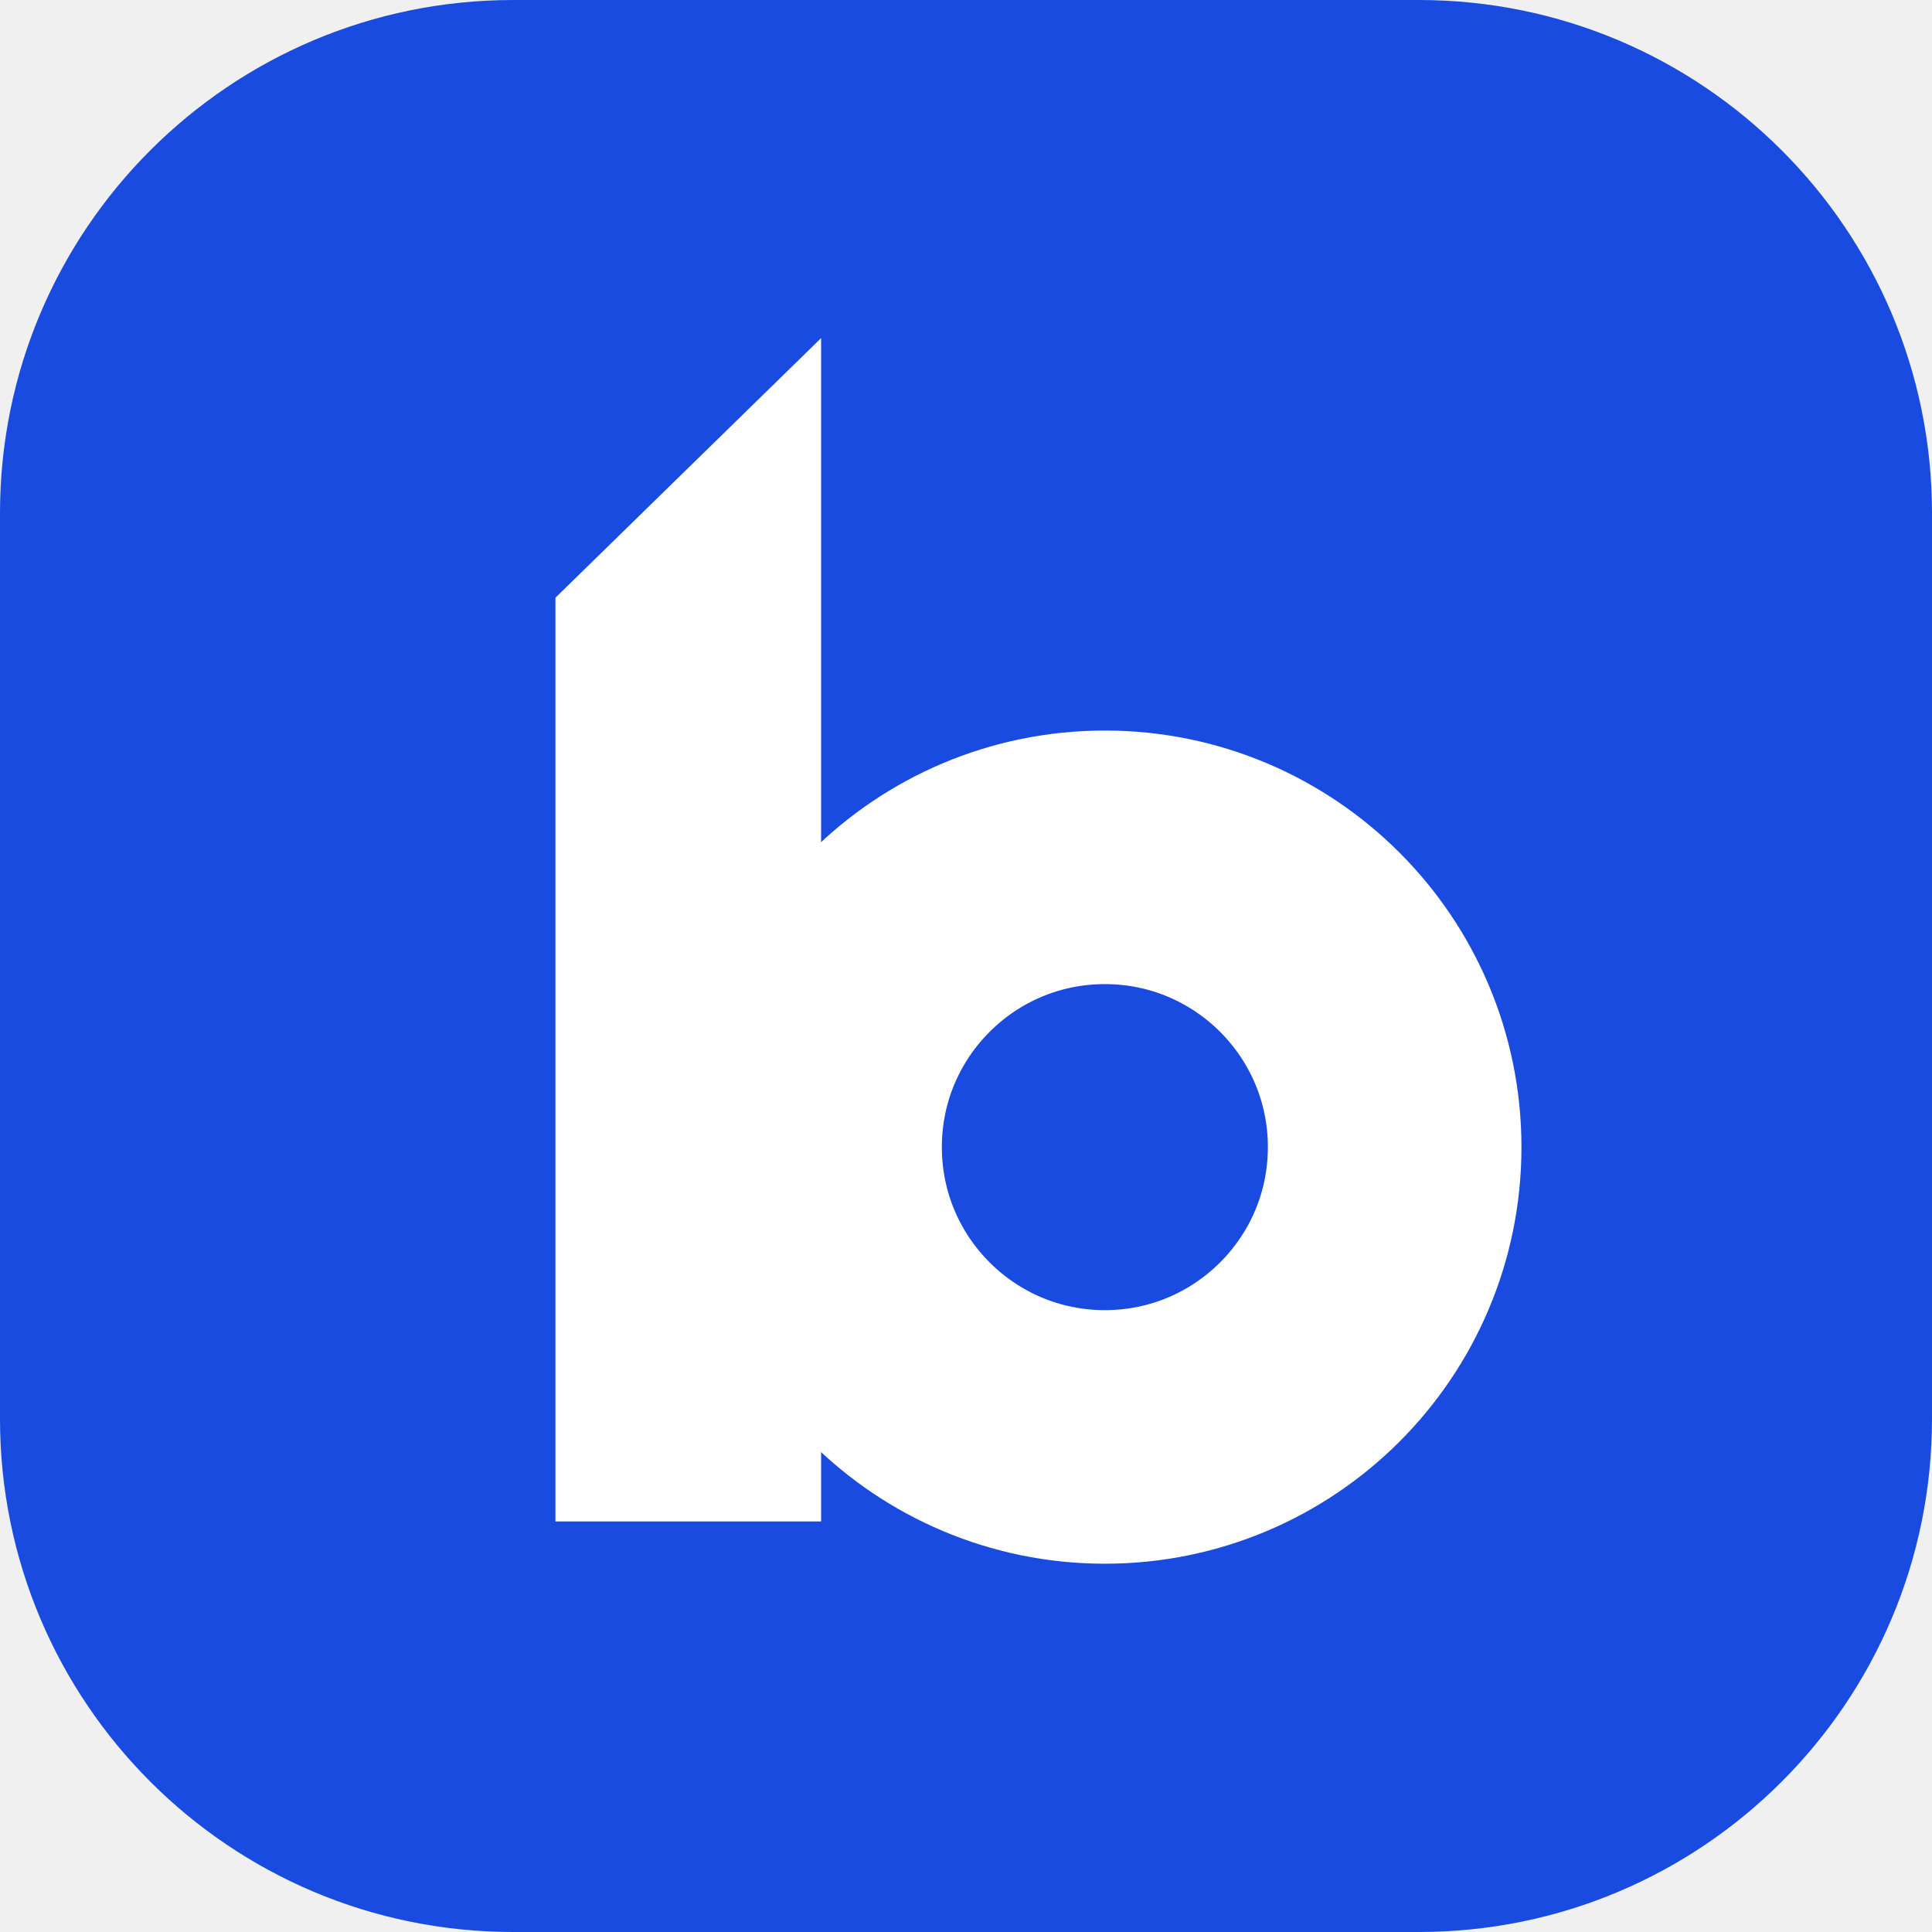
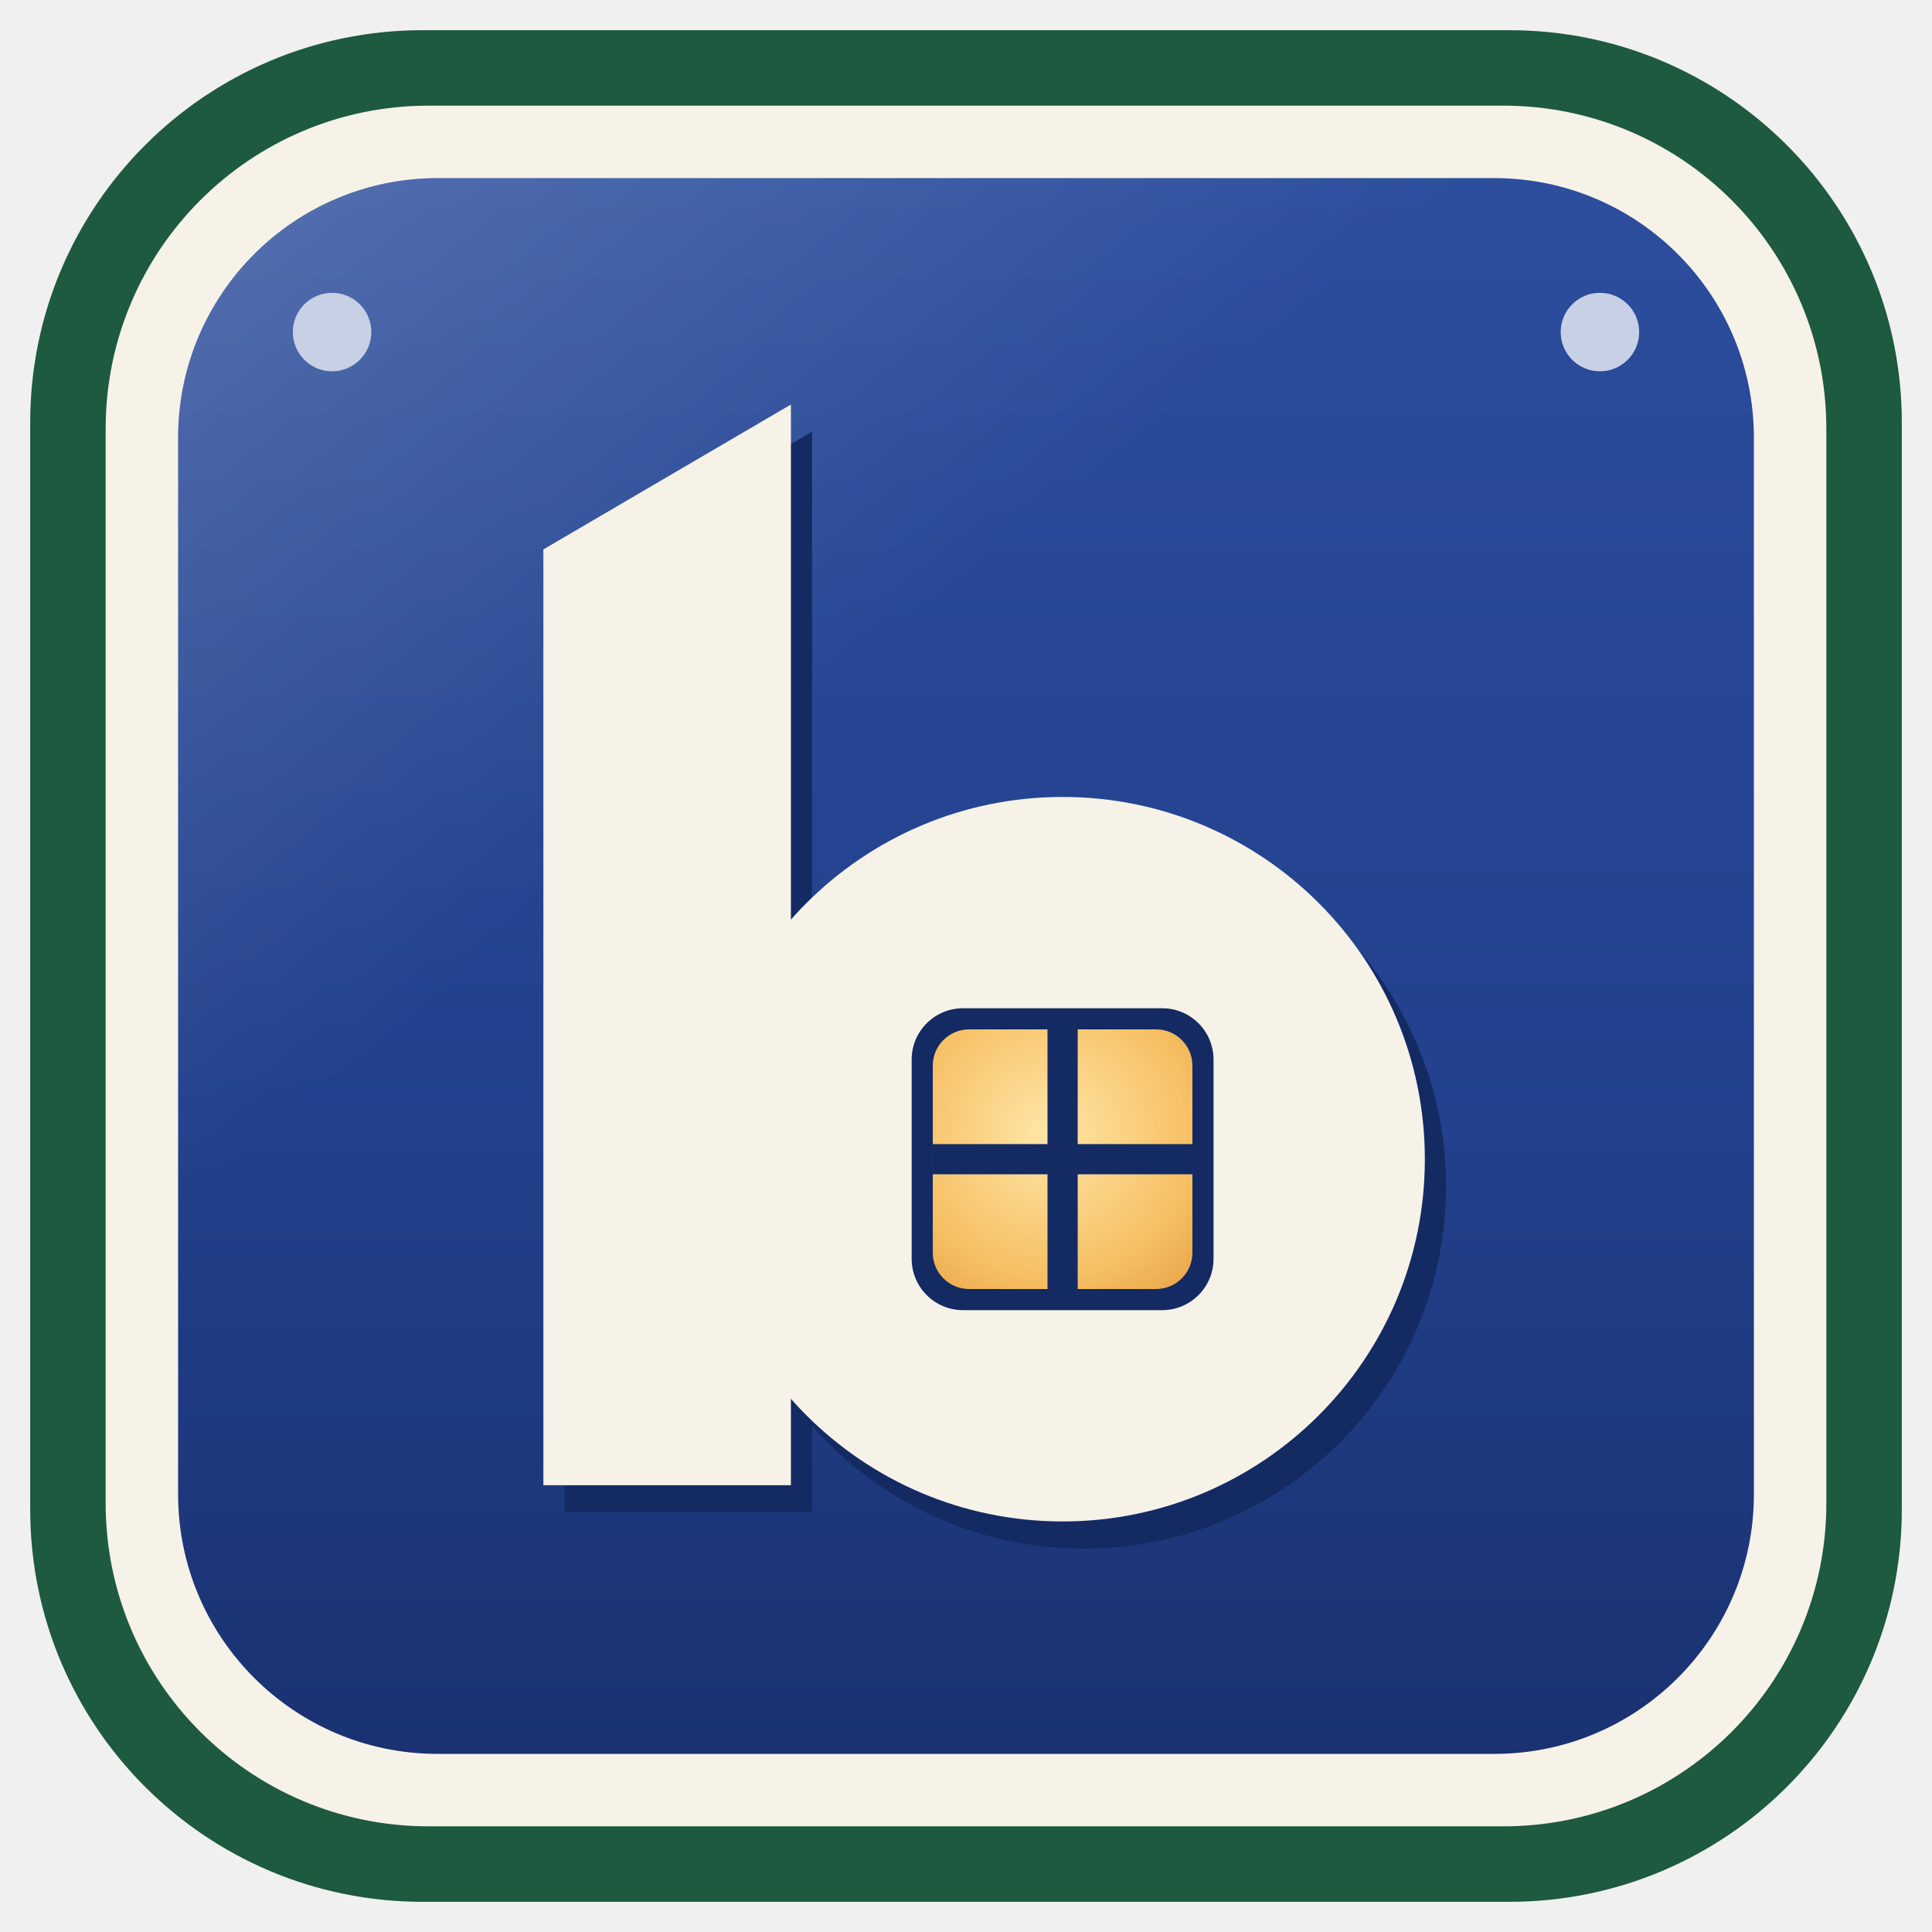
- <svg xmlns="http://www.w3.org/2000/svg" viewBox="0 0 32 32">
-   <rect width="32" height="32" rx="8.5" fill="#1a4be0" />
-   <path d="M9.2 25.2V9.9L13.6 5.6v19.6z" fill="#fff" />
-   <circle cx="18.3" cy="19" r="4.8" fill="none" stroke="#fff" stroke-width="4.2" />
+ <svg xmlns="http://www.w3.org/2000/svg" viewBox="0 0 64 64">
+   <defs>
+     <linearGradient id="email" x1="0" y1="0" x2="0" y2="1">
+       <stop offset="0" stop-color="#2c4e9d" />
+       <stop offset=".6" stop-color="#22408c" />
+       <stop offset="1" stop-color="#1a3271" />
+     </linearGradient>
+     <linearGradient id="reflet" x1="0" y1="0" x2=".8" y2="1">
+       <stop offset="0" stop-color="#fff" stop-opacity=".2" />
+       <stop offset=".4" stop-color="#fff" stop-opacity="0" />
+     </linearGradient>
+     <radialGradient id="lampe" cx=".45" cy=".4" r=".8">
+       <stop offset="0" stop-color="#FFE6A8" />
+       <stop offset=".7" stop-color="#F6BF63" />
+       <stop offset="1" stop-color="#E9A548" />
+     </radialGradient>
+     <g id="lettre">
+       <path d="M18 18.2 26.2 13.4V49.2H18z" />
+       <circle cx="35.2" cy="38.4" r="12" />
+     </g>
+   </defs>
+   <rect x="1" y="1" width="62" height="62" rx="13" fill="#1d5a3f" />
+   <rect x="3.5" y="3.5" width="57" height="57" rx="10.7" fill="#f6f2e8" />
+   <rect x="5.9" y="5.9" width="52.2" height="52.2" rx="8.6" fill="url(#email)" />
+   <rect x="5.9" y="5.9" width="52.2" height="52.2" rx="8.6" fill="url(#reflet)" />
+   <circle cx="11" cy="11" r="1.3" fill="#c7d0e4" />
+   <circle cx="53" cy="11" r="1.3" fill="#c7d0e4" />
+   <use href="#lettre" fill="#132a63" transform="translate(.7 .9)" />
+   <use href="#lettre" fill="#f6f2e8" />
+   <rect x="30.2" y="33.4" width="10" height="10" rx="1.7" fill="#132a63" />
+   <rect x="30.9" y="34.1" width="8.6" height="8.6" rx="1.2" fill="url(#lampe)" />
+   <path d="M35.2 34.1v8.6M30.9 38.4h8.6" stroke="#132a63" stroke-width="1" />
</svg>
